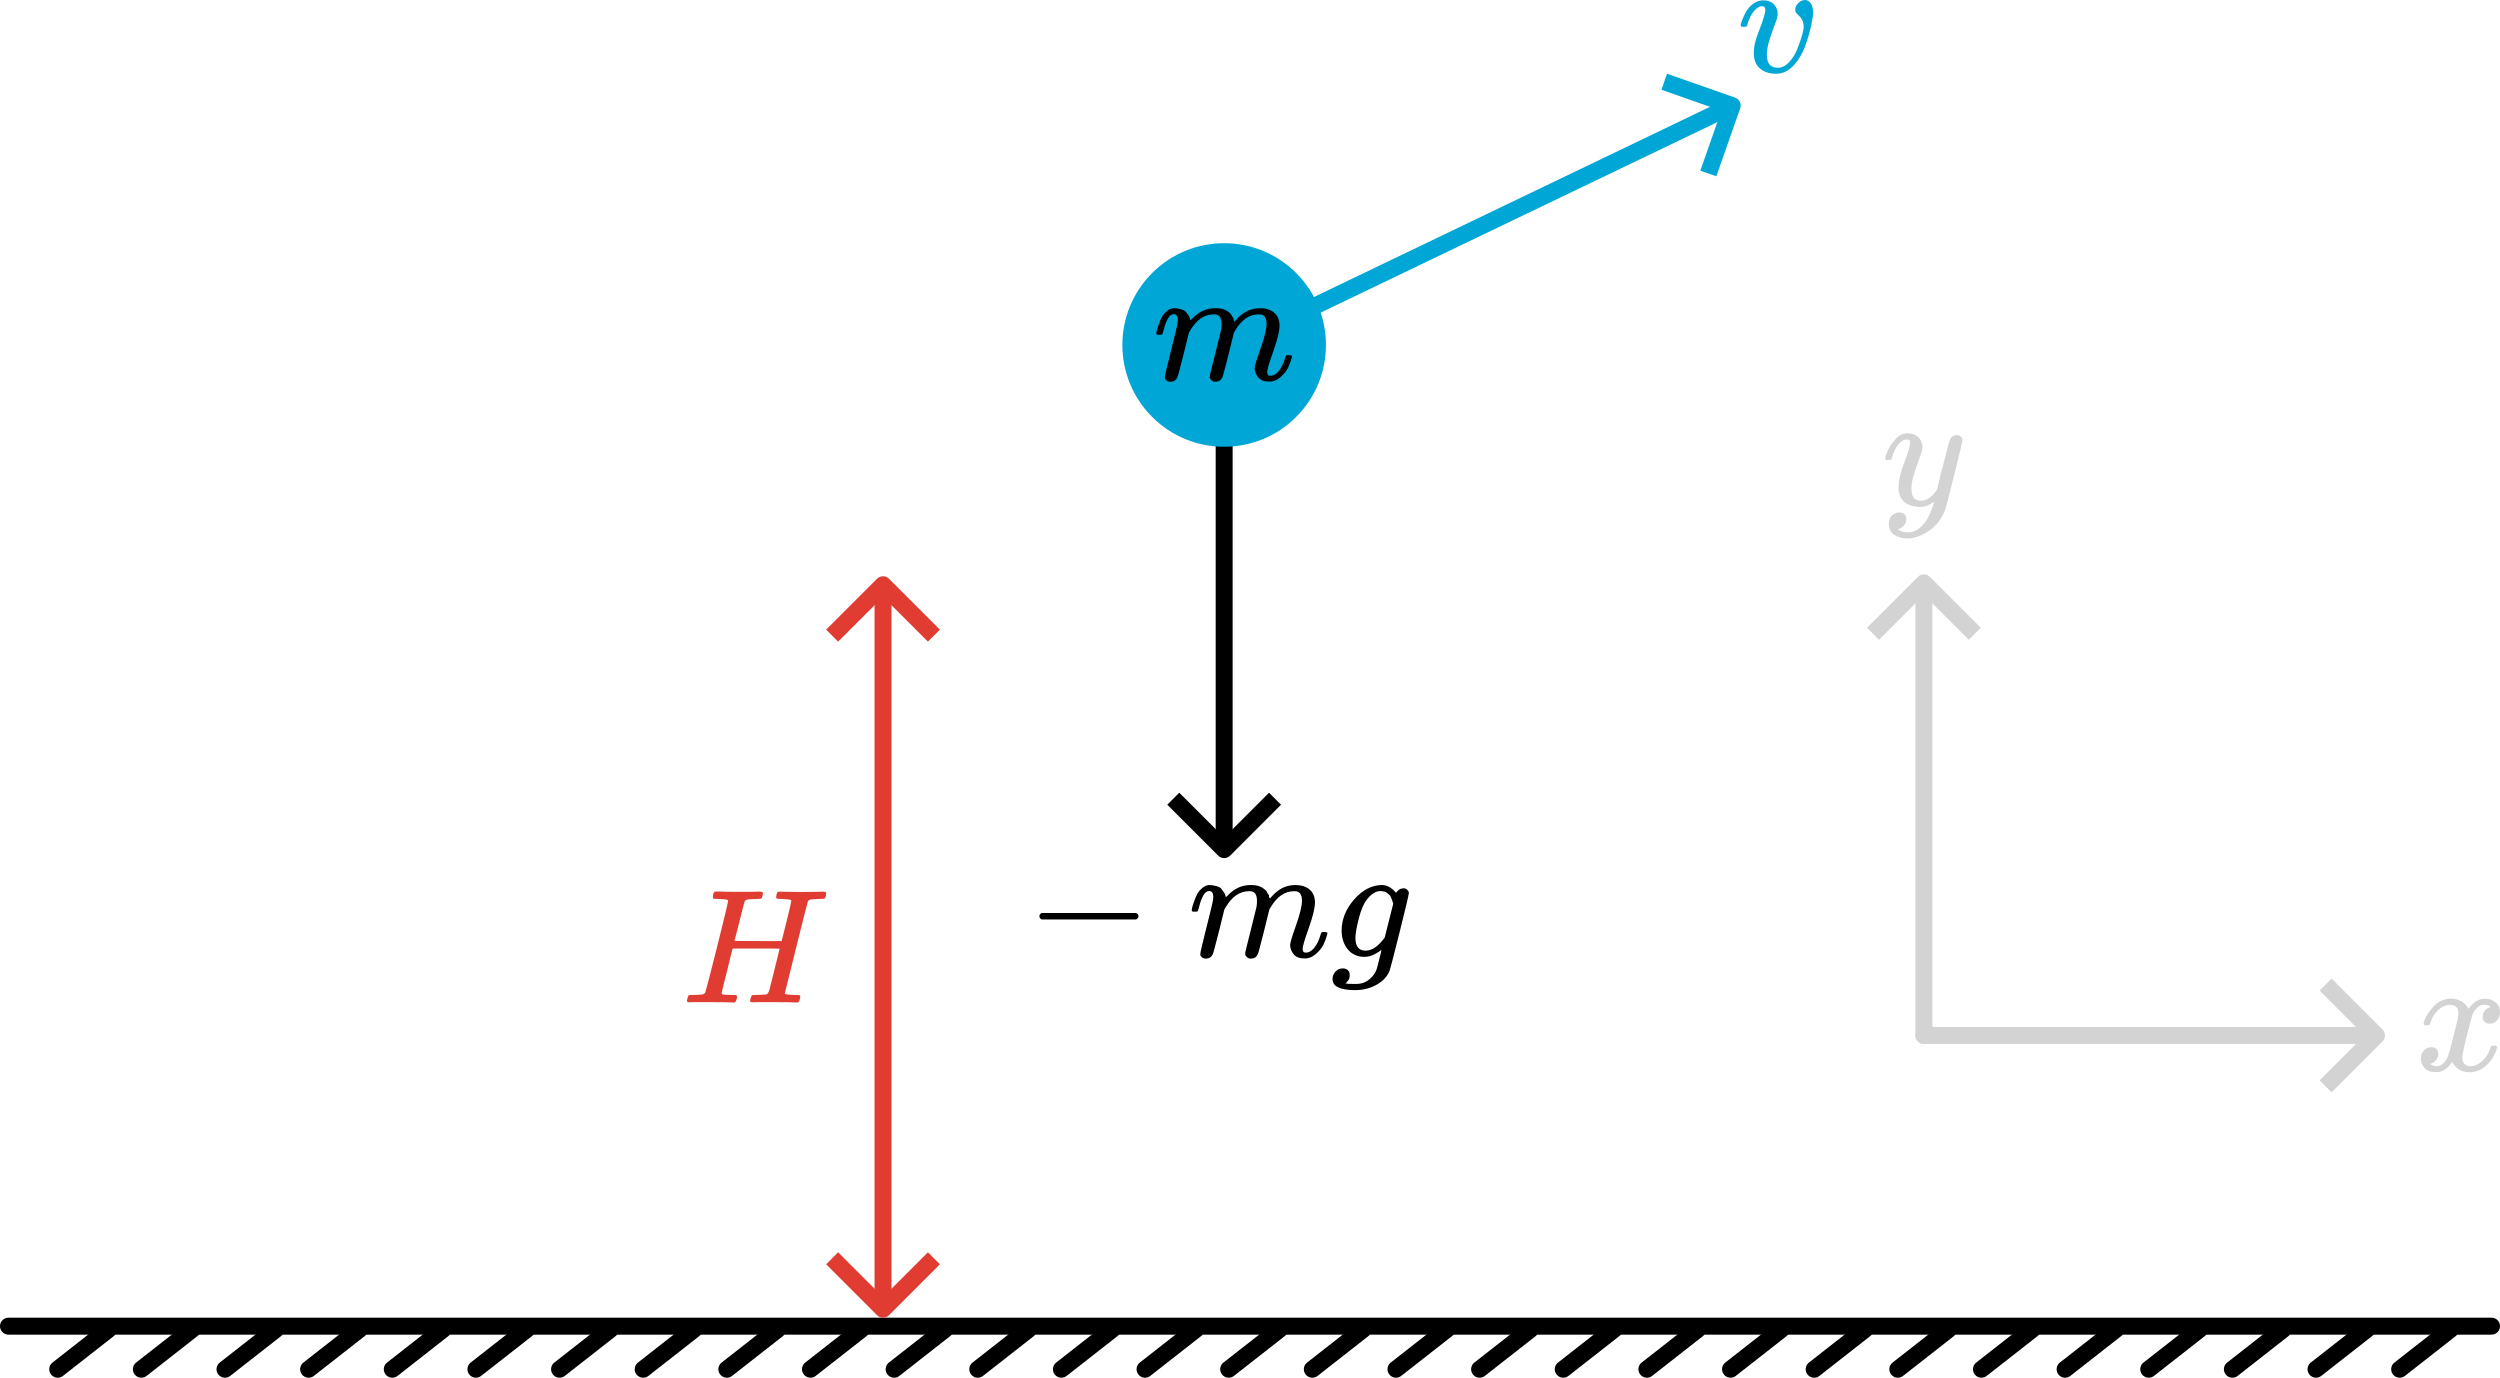
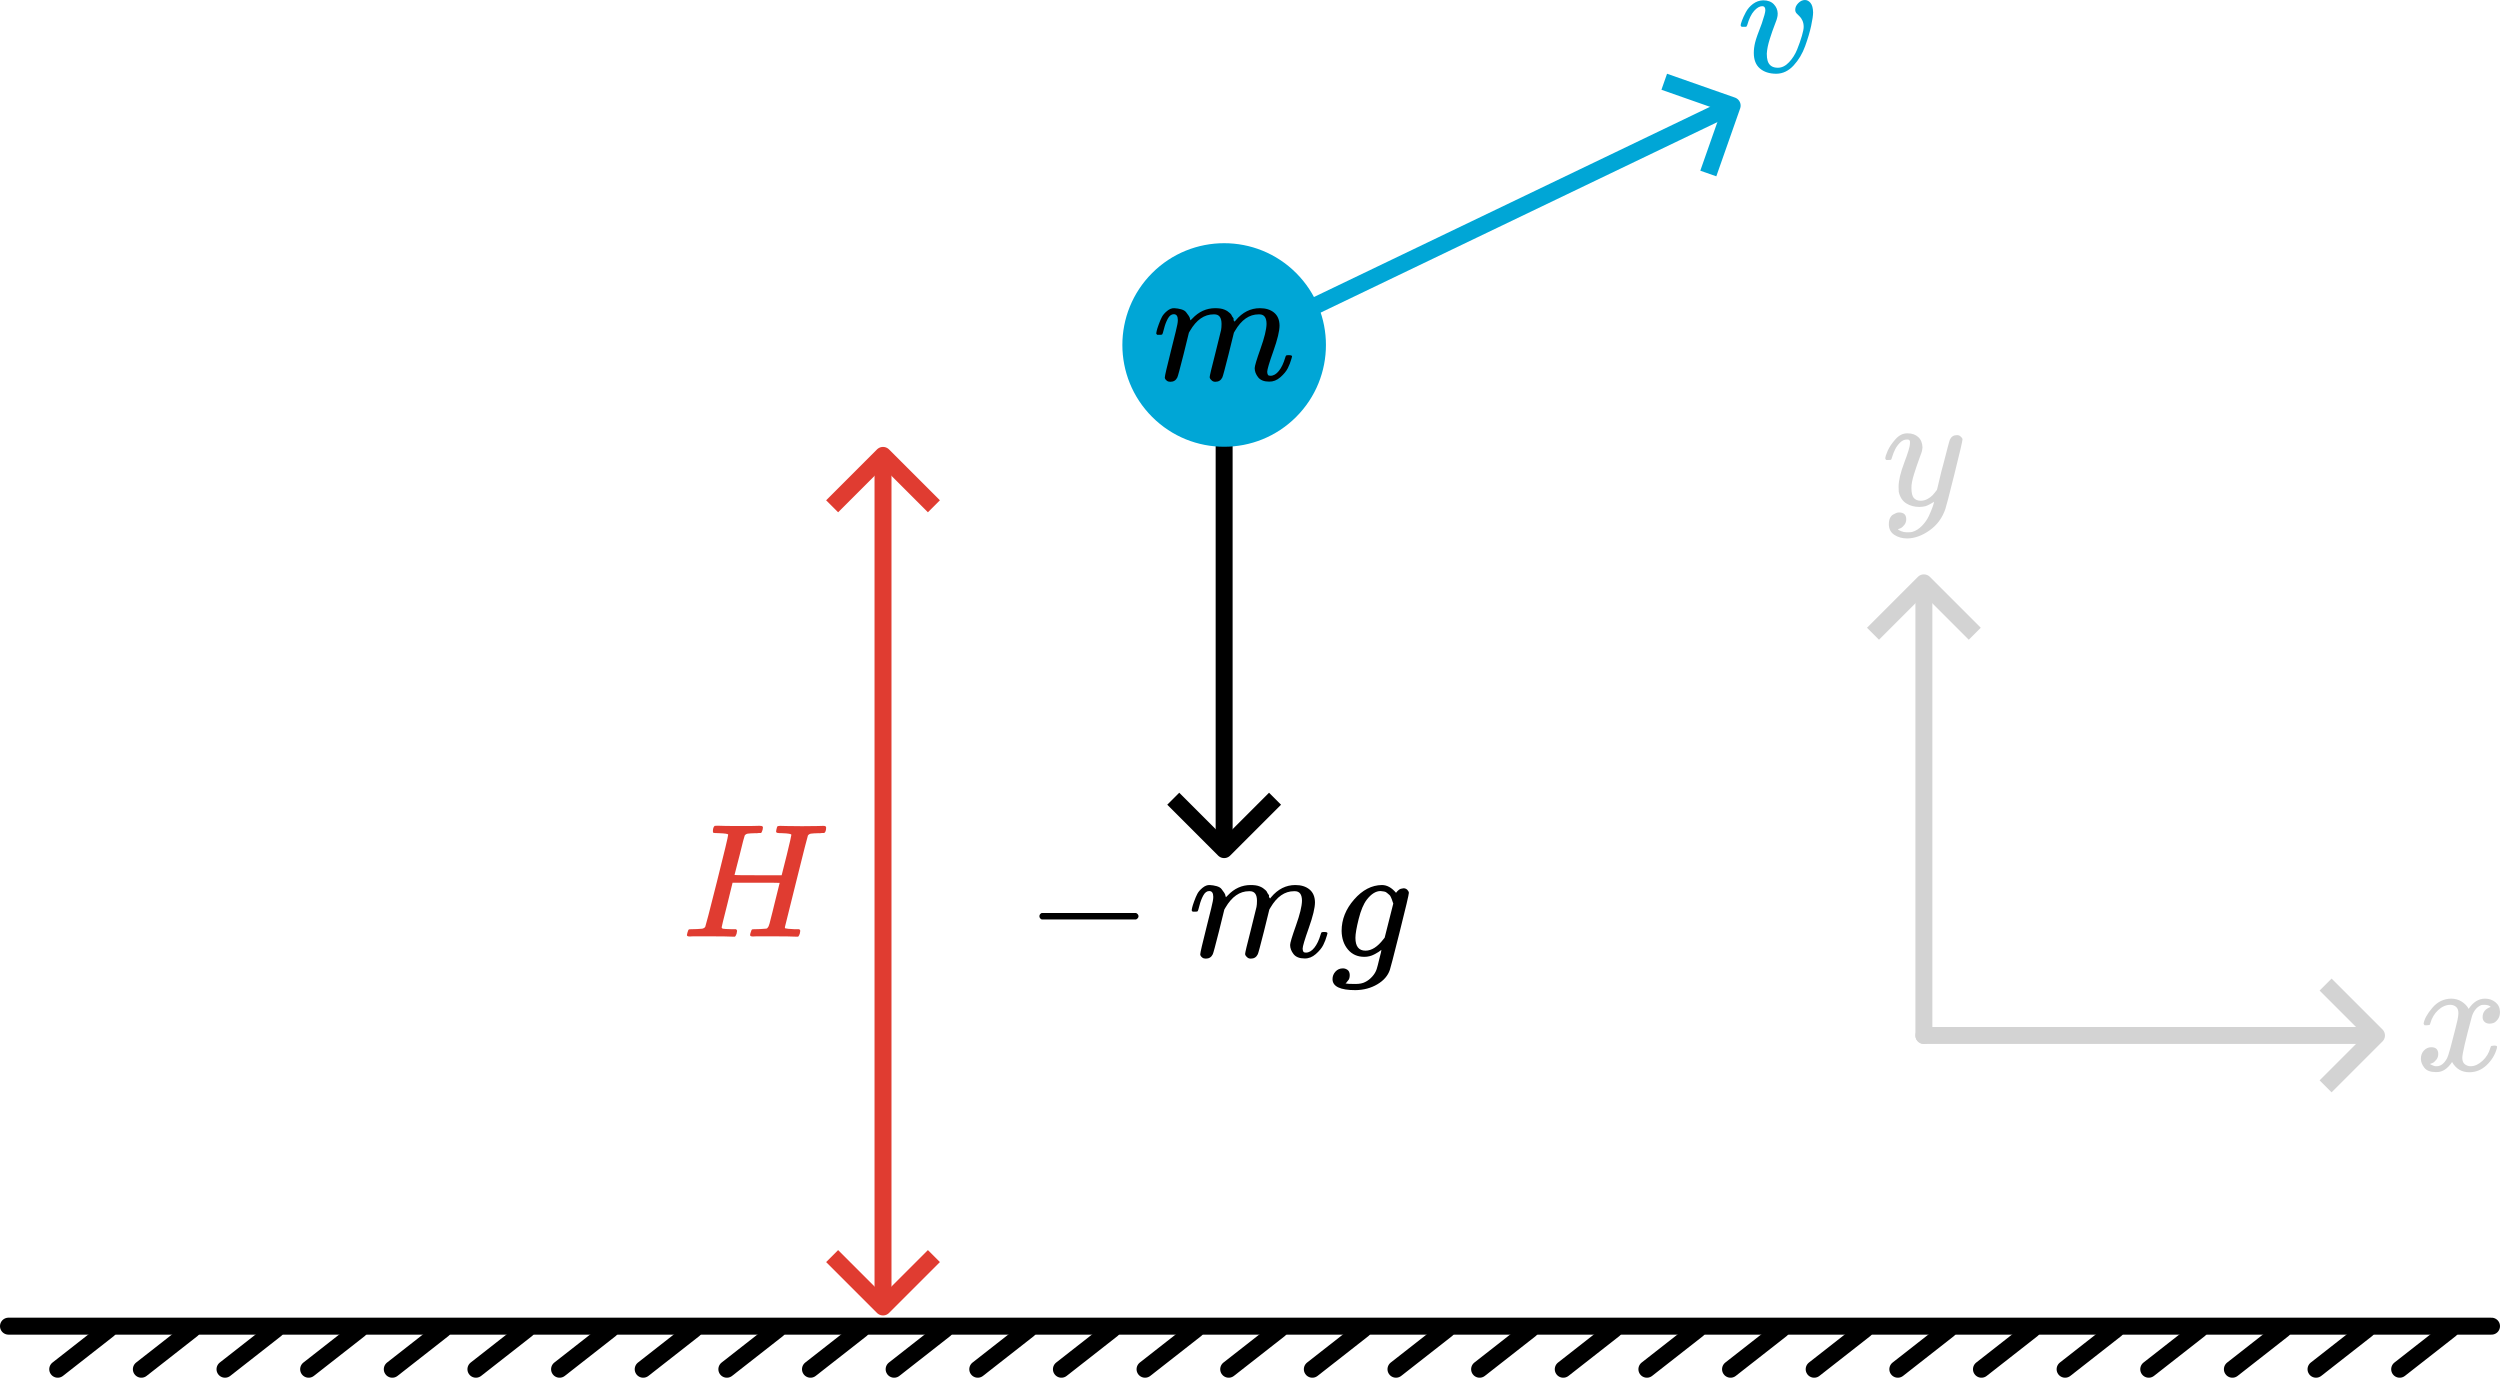
<svg xmlns="http://www.w3.org/2000/svg" xmlns:xlink="http://www.w3.org/1999/xlink" width="147.371mm" height="81.214mm" viewBox="0 0 147.371 81.214" version="1.1" id="svg1" xml:space="preserve">
  <defs id="defs1">
    <marker style="overflow:visible" id="ArrowWide" refX="0" refY="0" orient="auto-start-reverse" markerWidth="1" markerHeight="1" viewBox="0 0 1 1" preserveAspectRatio="xMidYMid">
      <path style="fill:none;stroke:context-stroke;stroke-width:1;stroke-linecap:butt" d="M 3,-3 0,0 3,3" transform="rotate(180,0.125,0)" id="path18" />
    </marker>
    <style type="text/css" id="style1">*{stroke-linejoin: round; stroke-linecap: butt}</style>
    <style type="text/css" id="style1-4">*{stroke-linejoin: round; stroke-linecap: butt}</style>
    <style type="text/css" id="style1-1">*{stroke-linejoin: round; stroke-linecap: butt}</style>
    <path id="MJX-10-TEX-I-1D465" d="m 52,289 q 7,42 54,97 47,55 116,56 35,0 64,-18 29,-18 43,-45 42,63 101,63 37,0 64,-22 27,-22 28,-59 0,-29 -14,-47 -14,-18 -27,-22 -13,-4 -23,-4 -19,0 -31,11 -12,11 -12,29 0,46 50,63 -11,13 -40,13 -13,0 -19,-2 -38,-16 -56,-66 -60,-221 -60,-258 0,-28 16,-40 16,-12 35,-12 37,0 73,33 36,33 49,81 3,10 6,11 3,1 16,2 h 4 q 15,0 15,-8 0,-1 -2,-11 Q 486,77 440,33 394,-11 333,-11 263,-11 227,52 186,-10 133,-10 h -6 q -49,0 -70,26 -21,26 -22,55 0,32 19,52 19,20 45,20 43,0 43,-42 Q 142,81 130,66 118,51 107,46 96,41 94,41 l -3,-1 q 0,-1 6,-4 6,-3 16,-7 10,-4 19,-3 36,0 62,45 9,16 23,68 14,52 28,108 14,56 16,66 5,27 5,39 0,28 -15,40 -15,12 -34,12 -40,0 -75,-32 -35,-32 -49,-82 -2,-9 -5,-10 -3,-1 -16,-2 H 58 q -6,6 -6,11 z" />
    <path id="MJX-10-TEX-I-1D466" d="m 21,287 q 0,14 15,48 15,34 48,71 33,37 74,36 41,0 66,-23 25,-23 26,-64 -2,-19 -3,-21 0,-3 -16,-46 -16,-43 -33,-97 -17,-54 -16,-86 0,-43 14,-60 14,-17 42,-18 23,0 43,11 20,11 31,23 11,12 27,33 0,1 5,20 5,19 14,59 9,40 19,74 38,150 42,157 13,27 43,27 13,0 21,-7 8,-7 11,-12 3,-5 2,-9 0,-13 -49,-210 -49,-197 -56,-216 -28,-83 -97,-132 -69,-49 -138,-50 -45,0 -79,22 -34,22 -34,66 0,22 7,37 7,15 19,22 12,7 20,10 8,3 17,3 44,0 44,-42 0,-20 -12,-35 -12,-15 -23,-20 -11,-5 -13,-5 l -3,-1 q 2,-5 19,-12 17,-7 34,-7 h 8 q 17,0 26,2 33,9 61,38 28,29 43,62 15,33 23,56 8,23 8,30 l -6,-4 q -6,-4 -19,-11 -13,-7 -26,-12 -20,-5 -39,-5 -46,0 -81,22 -35,22 -46,71 -1,7 -1,31 0,57 35,149 35,92 35,117 0,1 0,2 0,9 0,12 0,3 -4,7 -4,4 -11,4 h -4 Q 131,404 112,385 93,366 82,344 71,322 65,302 59,282 57,280 55,278 41,278 H 27 q -6,6 -6,9 z" />
    <path id="MJX-12-TEX-I-1D45A" d="m 21,287 q 1,6 3,16 2,10 12,38 10,28 20,47 10,19 32,37 22,18 44,17 22,-1 43,-7 21,-6 30,-18 9,-12 16,-22 7,-10 8,-19 l 2,-7 q 0,-2 1,-2 l 11,11 q 60,64 141,64 17,0 31,-2 14,-2 26,-7 12,-5 19,-10 7,-5 15,-12 8,-7 10,-13 2,-6 8,-13 6,-7 4,-12 -2,-5 3,-9 5,-4 2,-7 l 8,10 q 63,75 149,75 54,0 87,-27 33,-27 34,-79 0,-51 -38,-158 -38,-107 -38,-128 1,-14 5,-19 4,-5 15,-5 28,0 52,30 24,30 39,82 3,11 6,13 3,2 16,2 20,0 20,-8 0,-1 -4,-15 -8,-29 -22,-57 -14,-28 -46,-56 -32,-28 -69,-27 -47,0 -68,27 -21,27 -21,56 0,19 36,120 36,101 37,152 0,59 -44,59 h -5 Q 565,404 506,303 L 499,291 466,157 Q 433,26 428,16 q -13,-27 -43,-27 -13,0 -21,7 -8,7 -11,12 -3,5 -3,10 0,11 34,143 l 36,146 q 3,15 3,38 0,59 -44,59 h -5 Q 288,404 229,303 L 222,291 189,157 Q 156,26 151,16 138,-11 108,-11 95,-11 87,-5 79,1 76,7 q -3,6 -2,10 0,13 38,164 39,154 39,161 3,15 3,27 0,36 -25,36 -22,0 -37,-28 Q 77,349 69,316 61,283 57,280 55,278 41,278 H 27 q -6,6 -6,9 z" />
    <marker style="overflow:visible" id="ArrowWide-41" refX="0" refY="0" orient="auto-start-reverse" markerWidth="1" markerHeight="1" viewBox="0 0 1 1" preserveAspectRatio="xMidYMid">
      <path style="fill:none;stroke:context-stroke;stroke-width:1;stroke-linecap:butt" d="M 3,-3 0,0 3,3" transform="rotate(180,0.125,0)" id="path18-15" />
    </marker>
    <path id="MJX-128-TEX-I-1D43B" d="m 228,637 q -34,0 -36,4 -1,2 -1,8 0,24 11,33 2,1 17,1 41,-2 136,-2 34,0 63,0 29,0 45,1 16,1 20,0 16,0 16,-10 0,-2 -2,-14 -5,-17 -10,-20 h -2 q -2,0 -5,0 -3,0 -7,0 -4,0 -9,-1 -5,-1 -9,0 -39,-1 -50,-3 -11,-2 -18,-11 -3,-4 -32,-123 -7,-26 -15,-58 -8,-32 -12,-47 l -4,-15 q 0,-2 145,-2 h 145 l 1,3 q 0,3 31,123 28,115 28,123 0,8 -57,10 -23,0 -30,2 -7,2 -7,9 0,2 2,12 4,17 6,19 2,2 16,3 5,0 42,-1 37,-1 94,-1 62,0 95,1 33,1 36,1 17,0 17,-10 0,-27 -12,-34 h -2 q -2,0 -5,0 -3,0 -7,0 -4,0 -9,-1 -5,-1 -9,0 -39,-1 -50,-3 -11,-2 -18,-11 -3,-5 -72,-283 -69,-278 -70,-282 0,-7 4,-7 8,-3 54,-5 h 31 q 6,-8 6,-9 0,-1 -3,-18 Q 722,6 716,0 h -15 q -37,2 -134,2 -34,0 -63,0 -29,0 -46,0 -17,0 -21,-1 -17,0 -17,9 0,5 3,14 5,19 10,21 4,1 15,1 h 6 q 27,0 60,3 6,1 8,1 2,0 6,5 4,5 6,9 2,4 6,18 4,14 7,28 3,14 11,43 7,28 11,45 33,132 33,133 0,1 -145,1 H 312 L 279,197 Q 245,63 245,58 q 0,-7 8,-9 8,-2 50,-3 h 31 q 6,-8 6,-9 0,-1 -3,-18 Q 333,6 327,0 H 312 Q 275,2 178,2 144,2 115,2 86,2 69,2 52,2 48,1 31,1 31,10 q 0,2 3,14 5,19 10,21 4,1 15,1 h 6 q 27,0 60,3 14,3 19,12 3,4 72,278 69,274 69,289 0,7 -57,9 z" />
    <path id="MJX-128-TEX-I-1D463" d="m 173,380 q 0,25 -19,25 -24,0 -50,-29 -26,-29 -43,-89 -1,-1 -2,-3 -1,-2 -1,-3 0,-1 -2,-2 -2,-1 -3,-1 -1,0 -4,0 -3,0 -8,0 H 27 q -6,6 -6,9 0,7 8,29 8,22 24,52 16,30 44,51 28,21 63,22 42,0 65,-24 23,-24 24,-56 0,-17 -3,-26 0,-6 -15,-44 -15,-38 -31,-89 -16,-51 -18,-89 0,-27 5,-44 13,-43 63,-43 37,0 69,34 32,34 50,79 18,45 29,83 11,38 11,55 0,23 -8,40 -8,17 -18,26 -10,9 -18,18 -8,9 -8,22 0,22 19,41 19,19 41,19 19,0 34,-18 15,-18 16,-58 0,-27 -12,-83 Q 443,228 418,159 393,90 347,40 301,-10 241,-11 q -64,0 -102,33 -37,32 -37,95 0,31 8,64 8,33 41,117 22,64 22,82 z" />
    <path id="MJX-128-TEX-N-2212" d="m 84,237 q 0,0 0,13 0,13 14,20 h 581 q 15,-8 15,-20 0,-12 -15,-20 H 98 q -14,7 -14,20 z" />
    <path id="MJX-128-TEX-I-1D45A" d="m 21,287 q 1,6 3,16 2,10 12,38 10,28 20,47 10,19 32,37 22,18 44,17 22,-1 43,-7 21,-6 30,-18 9,-12 16,-22 7,-10 8,-19 l 2,-7 q 0,-2 1,-2 l 11,11 q 60,64 141,64 17,0 31,-2 14,-2 26,-7 12,-5 19,-10 7,-5 15,-12 8,-7 10,-13 2,-6 8,-13 6,-7 4,-12 -2,-5 3,-9 5,-4 2,-7 l 8,10 q 63,75 149,75 54,0 87,-27 33,-27 34,-79 0,-51 -38,-158 -38,-107 -38,-128 1,-14 5,-19 4,-5 15,-5 28,0 52,30 24,30 39,82 3,11 6,13 3,2 16,2 20,0 20,-8 0,-1 -4,-15 -8,-29 -22,-57 -14,-28 -46,-56 -32,-28 -69,-27 -47,0 -68,27 -21,27 -21,56 0,19 36,120 36,101 37,152 0,59 -44,59 h -5 Q 565,404 506,303 L 499,291 466,157 Q 433,26 428,16 q -13,-27 -43,-27 -13,0 -21,7 -8,7 -11,12 -3,5 -3,10 0,11 34,143 l 36,146 q 3,15 3,38 0,59 -44,59 h -5 Q 288,404 229,303 L 222,291 189,157 Q 156,26 151,16 138,-11 108,-11 95,-11 87,-5 79,1 76,7 q -3,6 -2,10 0,13 38,164 39,154 39,161 3,15 3,27 0,36 -25,36 -22,0 -37,-28 Q 77,349 69,316 61,283 57,280 55,278 41,278 H 27 q -6,6 -6,9 z" />
    <path id="MJX-128-TEX-I-1D454" d="M 311,43 Q 296,30 267,15 238,0 206,0 143,0 105,45 67,90 66,160 q 0,105 77,193 77,88 171,89 47,0 87,-48 l 3,4 q 2,3 5,6 3,3 9,8 6,5 13,7 7,2 16,3 14,0 23,-9 9,-9 10,-19 0,-15 -57,-242 -57,-227 -60,-232 -18,-54 -77,-89 -59,-35 -135,-36 -141,0 -141,68 0,26 18,46 18,20 46,20 15,0 28,-9 13,-9 14,-31 0,-10 -2,-19 -2,-9 -7,-14 -5,-5 -8,-10 -3,-5 -7,-8 l -2,-2 h 1 q 10,-3 60,-3 38,0 60,12 23,11 43,33 20,22 28,47 6,19 16,62 13,48 13,56 z m 73,285 -4,11 q -3,11 -5,15 -2,4 -6,14 -4,10 -10,14 -6,4 -13,11 -7,7 -18,9 -11,2 -22,3 -44,0 -85,-53 -30,-39 -50,-119 -20,-80 -20,-116 0,-79 62,-79 56,0 110,70 l 8,10 z" />
  </defs>
  <g id="layer1" transform="translate(-976.3598,-940.545)">
    <g id="g279" transform="translate(61.14293,-228.0402)">
      <g id="g278" transform="translate(765.7115,865.9302)">
        <path style="font-variation-settings:'wght' 600;fill:none;fill-opacity:1;stroke:#000000;stroke-width:1;stroke-linecap:round;stroke-linejoin:round;stroke-miterlimit:0;stroke-dasharray:none;stroke-opacity:1" d="m 157.838,383.369 2.995,-2.345" id="path194" />
        <path style="font-variation-settings:'wght' 600;fill:none;fill-opacity:1;stroke:#000000;stroke-width:1;stroke-linecap:round;stroke-linejoin:round;stroke-miterlimit:0;stroke-dasharray:none;stroke-opacity:1" d="m 162.769,383.369 2.995,-2.345" id="path195" />
        <path style="font-variation-settings:'wght' 600;fill:none;fill-opacity:1;stroke:#000000;stroke-width:1;stroke-linecap:round;stroke-linejoin:round;stroke-miterlimit:0;stroke-dasharray:none;stroke-opacity:1" d="m 167.699,383.369 2.995,-2.345" id="path196" />
        <path style="font-variation-settings:'wght' 600;fill:none;fill-opacity:1;stroke:#000000;stroke-width:1;stroke-linecap:round;stroke-linejoin:round;stroke-miterlimit:0;stroke-dasharray:none;stroke-opacity:1" d="m 172.63,383.369 2.995,-2.345" id="path203" />
        <path style="font-variation-settings:'wght' 600;fill:none;fill-opacity:1;stroke:#000000;stroke-width:1;stroke-linecap:round;stroke-linejoin:round;stroke-miterlimit:0;stroke-dasharray:none;stroke-opacity:1" d="m 177.56,383.369 2.995,-2.345" id="path204" />
        <path style="font-variation-settings:'wght' 600;fill:none;fill-opacity:1;stroke:#000000;stroke-width:1;stroke-linecap:round;stroke-linejoin:round;stroke-miterlimit:0;stroke-dasharray:none;stroke-opacity:1" d="m 182.491,383.369 2.995,-2.345" id="path205" />
        <path style="font-variation-settings:'wght' 600;fill:none;fill-opacity:1;stroke:#000000;stroke-width:1;stroke-linecap:round;stroke-linejoin:round;stroke-miterlimit:0;stroke-dasharray:none;stroke-opacity:1" d="m 187.421,383.369 2.995,-2.345" id="path206" />
        <path style="font-variation-settings:'wght' 600;fill:none;fill-opacity:1;stroke:#000000;stroke-width:1;stroke-linecap:round;stroke-linejoin:round;stroke-miterlimit:0;stroke-dasharray:none;stroke-opacity:1" d="m 192.352,383.369 2.995,-2.345" id="path207" />
        <path style="font-variation-settings:'wght' 600;fill:none;fill-opacity:1;stroke:#000000;stroke-width:1;stroke-linecap:round;stroke-linejoin:round;stroke-miterlimit:0;stroke-dasharray:none;stroke-opacity:1" d="m 197.282,383.369 2.995,-2.345" id="path208" />
        <path style="font-variation-settings:'wght' 600;fill:none;fill-opacity:1;stroke:#000000;stroke-width:1;stroke-linecap:round;stroke-linejoin:round;stroke-miterlimit:0;stroke-dasharray:none;stroke-opacity:1" d="m 202.213,383.369 2.995,-2.345" id="path209" />
        <path style="font-variation-settings:'wght' 600;fill:none;fill-opacity:1;stroke:#000000;stroke-width:1;stroke-linecap:round;stroke-linejoin:round;stroke-miterlimit:0;stroke-dasharray:none;stroke-opacity:1" d="m 207.143,383.369 2.995,-2.345" id="path210" />
        <path style="font-variation-settings:'wght' 600;fill:none;fill-opacity:1;stroke:#000000;stroke-width:1;stroke-linecap:round;stroke-linejoin:round;stroke-miterlimit:0;stroke-dasharray:none;stroke-opacity:1" d="m 212.074,383.369 2.995,-2.345" id="path211" />
        <path style="font-variation-settings:'wght' 600;fill:none;fill-opacity:1;stroke:#000000;stroke-width:1;stroke-linecap:round;stroke-linejoin:round;stroke-miterlimit:0;stroke-dasharray:none;stroke-opacity:1" d="m 152.908,383.369 2.995,-2.345" id="path212" />
        <path style="font-variation-settings:'wght' 600;fill:none;fill-opacity:1;stroke:#000000;stroke-width:1;stroke-linecap:round;stroke-linejoin:round;stroke-miterlimit:0;stroke-dasharray:none;stroke-opacity:1" d="m 236.726,383.369 2.995,-2.345" id="path213" />
        <path style="font-variation-settings:'wght' 600;fill:none;fill-opacity:1;stroke:#000000;stroke-width:1;stroke-linecap:round;stroke-linejoin:round;stroke-miterlimit:0;stroke-dasharray:none;stroke-opacity:1" d="m 241.657,383.369 2.995,-2.345" id="path214" />
        <path style="font-variation-settings:'wght' 600;fill:none;fill-opacity:1;stroke:#000000;stroke-width:1;stroke-linecap:round;stroke-linejoin:round;stroke-miterlimit:0;stroke-dasharray:none;stroke-opacity:1" d="m 246.587,383.369 2.995,-2.345" id="path247" />
        <path style="font-variation-settings:'wght' 600;fill:none;fill-opacity:1;stroke:#000000;stroke-width:1;stroke-linecap:round;stroke-linejoin:round;stroke-miterlimit:0;stroke-dasharray:none;stroke-opacity:1" d="m 251.518,383.369 2.995,-2.345" id="path254" />
        <path style="font-variation-settings:'wght' 600;fill:none;fill-opacity:1;stroke:#000000;stroke-width:1;stroke-linecap:round;stroke-linejoin:round;stroke-miterlimit:0;stroke-dasharray:none;stroke-opacity:1" d="m 256.448,383.369 2.995,-2.345" id="path255" />
        <path style="font-variation-settings:'wght' 600;fill:none;fill-opacity:1;stroke:#000000;stroke-width:1;stroke-linecap:round;stroke-linejoin:round;stroke-miterlimit:0;stroke-dasharray:none;stroke-opacity:1" d="m 261.379,383.369 2.995,-2.345" id="path256" />
        <path style="font-variation-settings:'wght' 600;fill:none;fill-opacity:1;stroke:#000000;stroke-width:1;stroke-linecap:round;stroke-linejoin:round;stroke-miterlimit:0;stroke-dasharray:none;stroke-opacity:1" d="m 266.309,383.369 2.995,-2.345" id="path257" />
        <path style="font-variation-settings:'wght' 600;fill:none;fill-opacity:1;stroke:#000000;stroke-width:1;stroke-linecap:round;stroke-linejoin:round;stroke-miterlimit:0;stroke-dasharray:none;stroke-opacity:1" d="m 271.24,383.369 2.995,-2.345" id="path258" />
        <path style="font-variation-settings:'wght' 600;fill:none;fill-opacity:1;stroke:#000000;stroke-width:1;stroke-linecap:round;stroke-linejoin:round;stroke-miterlimit:0;stroke-dasharray:none;stroke-opacity:1" d="m 276.17,383.369 2.995,-2.345" id="path259" />
        <path style="font-variation-settings:'wght' 600;fill:none;fill-opacity:1;stroke:#000000;stroke-width:1;stroke-linecap:round;stroke-linejoin:round;stroke-miterlimit:0;stroke-dasharray:none;stroke-opacity:1" d="m 281.101,383.369 2.995,-2.345" id="path260" />
        <path style="font-variation-settings:'wght' 600;fill:none;fill-opacity:1;stroke:#000000;stroke-width:1;stroke-linecap:round;stroke-linejoin:round;stroke-miterlimit:0;stroke-dasharray:none;stroke-opacity:1" d="m 286.031,383.369 2.995,-2.345" id="path261" />
        <path style="font-variation-settings:'wght' 600;fill:none;fill-opacity:1;stroke:#000000;stroke-width:1;stroke-linecap:round;stroke-linejoin:round;stroke-miterlimit:0;stroke-dasharray:none;stroke-opacity:1" d="m 290.962,383.369 2.995,-2.345" id="path262" />
        <path style="font-variation-settings:'wght' 600;fill:none;fill-opacity:1;stroke:#000000;stroke-width:1;stroke-linecap:round;stroke-linejoin:round;stroke-miterlimit:0;stroke-dasharray:none;stroke-opacity:1" d="m 217.004,383.369 2.995,-2.345" id="path272" />
        <path style="font-variation-settings:'wght' 600;fill:none;fill-opacity:1;stroke:#000000;stroke-width:1;stroke-linecap:round;stroke-linejoin:round;stroke-miterlimit:0;stroke-dasharray:none;stroke-opacity:1" d="m 221.935,383.369 2.995,-2.345" id="path273" />
        <path style="font-variation-settings:'wght' 600;fill:none;fill-opacity:1;stroke:#000000;stroke-width:1;stroke-linecap:round;stroke-linejoin:round;stroke-miterlimit:0;stroke-dasharray:none;stroke-opacity:1" d="m 226.865,383.369 2.995,-2.345" id="path274" />
        <path style="font-variation-settings:'wght' 600;fill:none;fill-opacity:1;stroke:#000000;stroke-width:1;stroke-linecap:round;stroke-linejoin:round;stroke-miterlimit:0;stroke-dasharray:none;stroke-opacity:1" d="m 231.796,383.369 2.995,-2.345" id="path275" />
        <path style="font-variation-settings:'wght' 600;fill:none;fill-opacity:1;stroke:#000000;stroke-width:1;stroke-linecap:round;stroke-linejoin:round;stroke-miterlimit:0;stroke-dasharray:none;stroke-opacity:1" d="M 150.005,380.83 H 296.376" id="path276" />
      </g>
    </g>
    <g id="g193" transform="translate(40.78281,10.58333)">
      <use data-c="1D465" xlink:href="#MJX-10-TEX-I-1D465" id="use195-6" style="fill:#d3d3d3;stroke:#000000;stroke-width:0;stroke-linecap:butt;stroke-linejoin:round" transform="matrix(0.00957778,0,0,-0.00957778,1077.948,993.0635)" />
      <use data-c="1D466" xlink:href="#MJX-10-TEX-I-1D466" id="use196-4" style="fill:#d3d3d3;stroke:#000000;stroke-width:0;stroke-linecap:butt;stroke-linejoin:round" transform="matrix(0.00957778,0,0,-0.00957778,1046.51,959.7395)" />
      <path style="fill:#d3d3d3;stroke:#d3d3d3;stroke-width:1;stroke-linecap:round;stroke-linejoin:round;stroke-opacity:1;marker-end:url(#ArrowWide-41)" d="m 1048.987,991 h 26.43" id="path197-5" />
      <path style="fill:#d3d3d3;stroke:#d3d3d3;stroke-width:1;stroke-linecap:round;stroke-linejoin:round;stroke-opacity:1;marker-end:url(#ArrowWide-41)" d="M 1048.987,991 V 964.57" id="path198-3" />
    </g>
-     <g id="g281" transform="translate(10.2046)">
-       <path style="fill:#e03c31;fill-opacity:1;stroke:#00a6d6;stroke-width:1;stroke-linecap:round;stroke-dasharray:none;stroke-dashoffset:0;stroke-opacity:1;marker-end:url(#ArrowWide)" d="m 1037.79,961.403 30.248,-14.525" id="path192" />
-       <path style="fill:#e03c31;fill-opacity:1;stroke:#000000;stroke-width:1;stroke-linecap:round;stroke-dasharray:none;stroke-dashoffset:0;stroke-opacity:1;marker-end:url(#ArrowWide)" d="m 1038.317,963.051 v 27.327" id="path191" />
-       <g id="g190" transform="translate(-10.6709)">
-         <circle style="fill:#00a6d6;stroke:none;stroke-width:1;stroke-linecap:square;stroke-linejoin:round;stroke-dasharray:none;stroke-opacity:1" id="circle136-2" cx="1421.192" cy="-62.301" r="6" transform="rotate(45)" />
-         <g data-mml-node="mi" transform="matrix(0.00957735,0,0,-0.00957735,1044.783,962.9453)" id="g137-6" style="fill:#000000;fill-opacity:1;stroke:none;stroke-width:0;stroke-linecap:butt;stroke-linejoin:round">
-           <use data-c="1D45A" xlink:href="#MJX-12-TEX-I-1D45A" id="use137-5" style="fill:#000000;fill-opacity:1;stroke:none;stroke-width:0;stroke-linecap:butt;stroke-linejoin:round" />
-         </g>
-       </g>
-       <path style="fill:#000000;fill-opacity:1;stroke:#e03c31;stroke-width:1;stroke-linecap:round;stroke-dasharray:none;stroke-dashoffset:0;stroke-opacity:1;marker-start:url(#ArrowWide);marker-end:url(#ArrowWide)" d="M 1018.208,1017.47 V 975.266" id="path193" />
-       <g data-mml-node="mi" id="g1-4" style="fill:#e03c31;stroke:#000000;stroke-width:0" transform="matrix(0.00957658,0,0,-0.00957658,1006.35,999.6384)">
-         <use data-c="1D43B" xlink:href="#MJX-128-TEX-I-1D43B" id="use1-7" style="fill:#e03c31;stroke-width:0" />
-       </g>
-       <g data-mml-node="mi" transform="matrix(0.00957658,0,0,-0.00957658,1068.562,944.7874)" id="g2-4" style="fill:#00a6d6;stroke:#000000;stroke-width:0">
-         <use data-c="1D463" xlink:href="#MJX-128-TEX-I-1D463" id="use2-63" style="fill:#00a6d6;stroke-width:0" />
-       </g>
-       <g id="g280" transform="translate(-13.22175,56.70316)">
-         <g data-mml-node="mo" transform="matrix(0.00957658,0,0,-0.00957658,1039.844,940.2459)" id="g3-65" style="fill:#000000;stroke:#000000;stroke-width:0">
-           <use data-c="2212" xlink:href="#MJX-128-TEX-N-2212" id="use3-281" style="stroke-width:0" />
-         </g>
-         <g data-mml-node="mi" transform="matrix(0.00957658,0,0,-0.00957658,1049.423,940.2459)" id="g4-03" style="fill:#000000;stroke:#000000;stroke-width:0">
-           <use data-c="1D45A" xlink:href="#MJX-128-TEX-I-1D45A" id="use4-1" style="stroke-width:0" />
-         </g>
-         <g data-mml-node="mi" transform="matrix(0.00957658,0,0,-0.00957658,1057.831,940.2459)" id="g5-5" style="fill:#000000;stroke:#000000;stroke-width:0">
-           <use data-c="1D454" xlink:href="#MJX-128-TEX-I-1D454" id="use5-5" style="stroke-width:0" />
-         </g>
+     <path style="fill:#e03c31;fill-opacity:1;stroke:#00a6d6;stroke-width:1;stroke-linecap:round;stroke-dasharray:none;stroke-dashoffset:0;stroke-opacity:1;marker-end:url(#ArrowWide)" d="m 1047.994,961.403 30.248,-14.525" id="path192" />
+     <path style="fill:#e03c31;fill-opacity:1;stroke:#000000;stroke-width:1;stroke-linecap:round;stroke-dasharray:none;stroke-dashoffset:0;stroke-opacity:1;marker-end:url(#ArrowWide)" d="m 1048.521,963.051 v 27.327" id="path191" />
+     <g id="g190" transform="translate(-0.466303)">
+       <circle style="fill:#00a6d6;stroke:none;stroke-width:1;stroke-linecap:square;stroke-linejoin:round;stroke-dasharray:none;stroke-opacity:1" id="circle136-2" cx="1421.192" cy="-62.301" r="6" transform="rotate(45)" />
+       <g data-mml-node="mi" transform="matrix(0.00957735,0,0,-0.00957735,1044.783,962.9453)" id="g137-6" style="fill:#000000;fill-opacity:1;stroke:none;stroke-width:0;stroke-linecap:butt;stroke-linejoin:round">
+         <use data-c="1D45A" xlink:href="#MJX-12-TEX-I-1D45A" id="use137-5" style="fill:#000000;fill-opacity:1;stroke:none;stroke-width:0;stroke-linecap:butt;stroke-linejoin:round" />
      </g>
    </g>
+     <g data-mml-node="mi" id="g1-4" style="fill:#e03c31;stroke:#000000;stroke-width:0" transform="matrix(0.00957658,0,0,-0.00957658,1016.555,995.7596)">
+       <use data-c="1D43B" xlink:href="#MJX-128-TEX-I-1D43B" id="use1-7" style="fill:#e03c31;stroke-width:0" />
+     </g>
+     <g data-mml-node="mi" transform="matrix(0.00957658,0,0,-0.00957658,1078.767,944.7874)" id="g2-4" style="fill:#00a6d6;stroke:#000000;stroke-width:0">
+       <use data-c="1D463" xlink:href="#MJX-128-TEX-I-1D463" id="use2-63" style="fill:#00a6d6;stroke-width:0" />
+     </g>
+     <g id="g280" transform="translate(-3.017149,56.70316)">
+       <g data-mml-node="mo" transform="matrix(0.00957658,0,0,-0.00957658,1039.844,940.2459)" id="g3-65" style="fill:#000000;stroke:#000000;stroke-width:0">
+         <use data-c="2212" xlink:href="#MJX-128-TEX-N-2212" id="use3-281" style="stroke-width:0" />
+       </g>
+       <g data-mml-node="mi" transform="matrix(0.00957658,0,0,-0.00957658,1049.423,940.2459)" id="g4-03" style="fill:#000000;stroke:#000000;stroke-width:0">
+         <use data-c="1D45A" xlink:href="#MJX-128-TEX-I-1D45A" id="use4-1" style="stroke-width:0" />
+       </g>
+       <g data-mml-node="mi" transform="matrix(0.00957658,0,0,-0.00957658,1057.831,940.2459)" id="g5-5" style="fill:#000000;stroke:#000000;stroke-width:0">
+         <use data-c="1D454" xlink:href="#MJX-128-TEX-I-1D454" id="use5-5" style="stroke-width:0" />
+       </g>
+     </g>
+     <path style="fill:#000000;fill-opacity:1;stroke:#e03c31;stroke-width:1;stroke-linecap:round;stroke-dasharray:none;stroke-dashoffset:0;stroke-opacity:1;marker-start:url(#ArrowWide);marker-end:url(#ArrowWide)" d="M 1028.412,1017.339 V 967.64" id="path287" />
  </g>
</svg>
